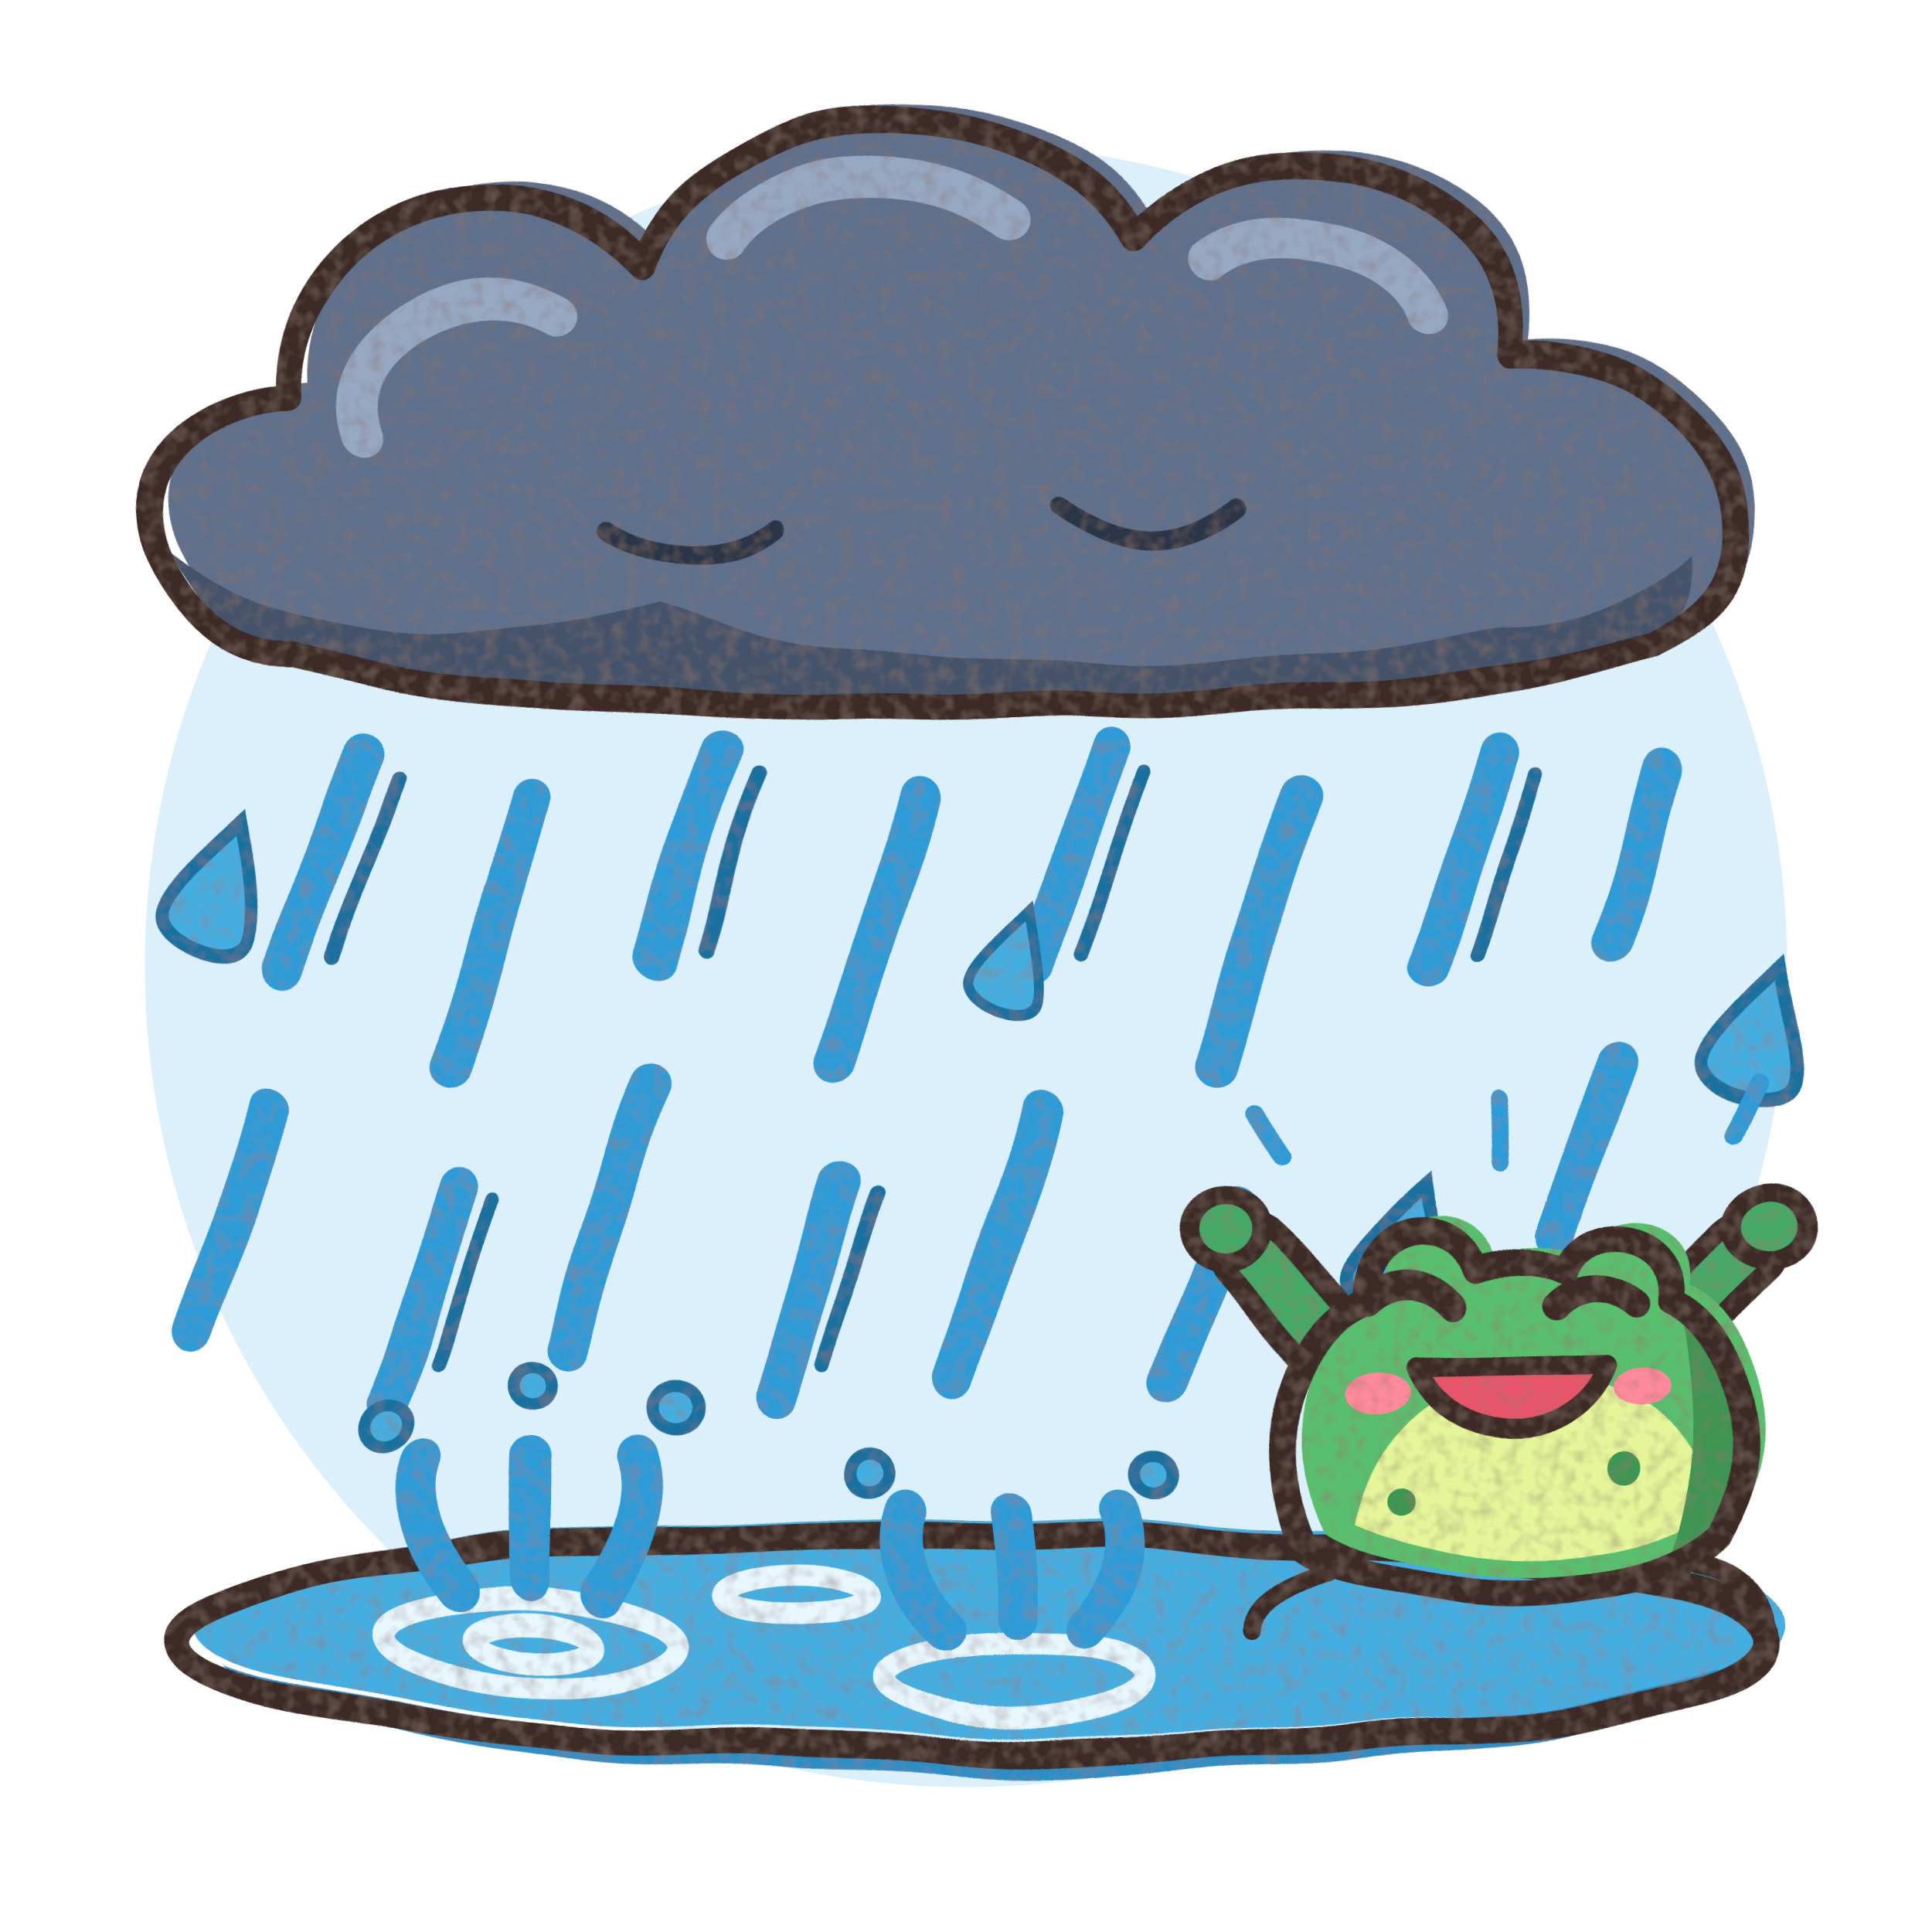
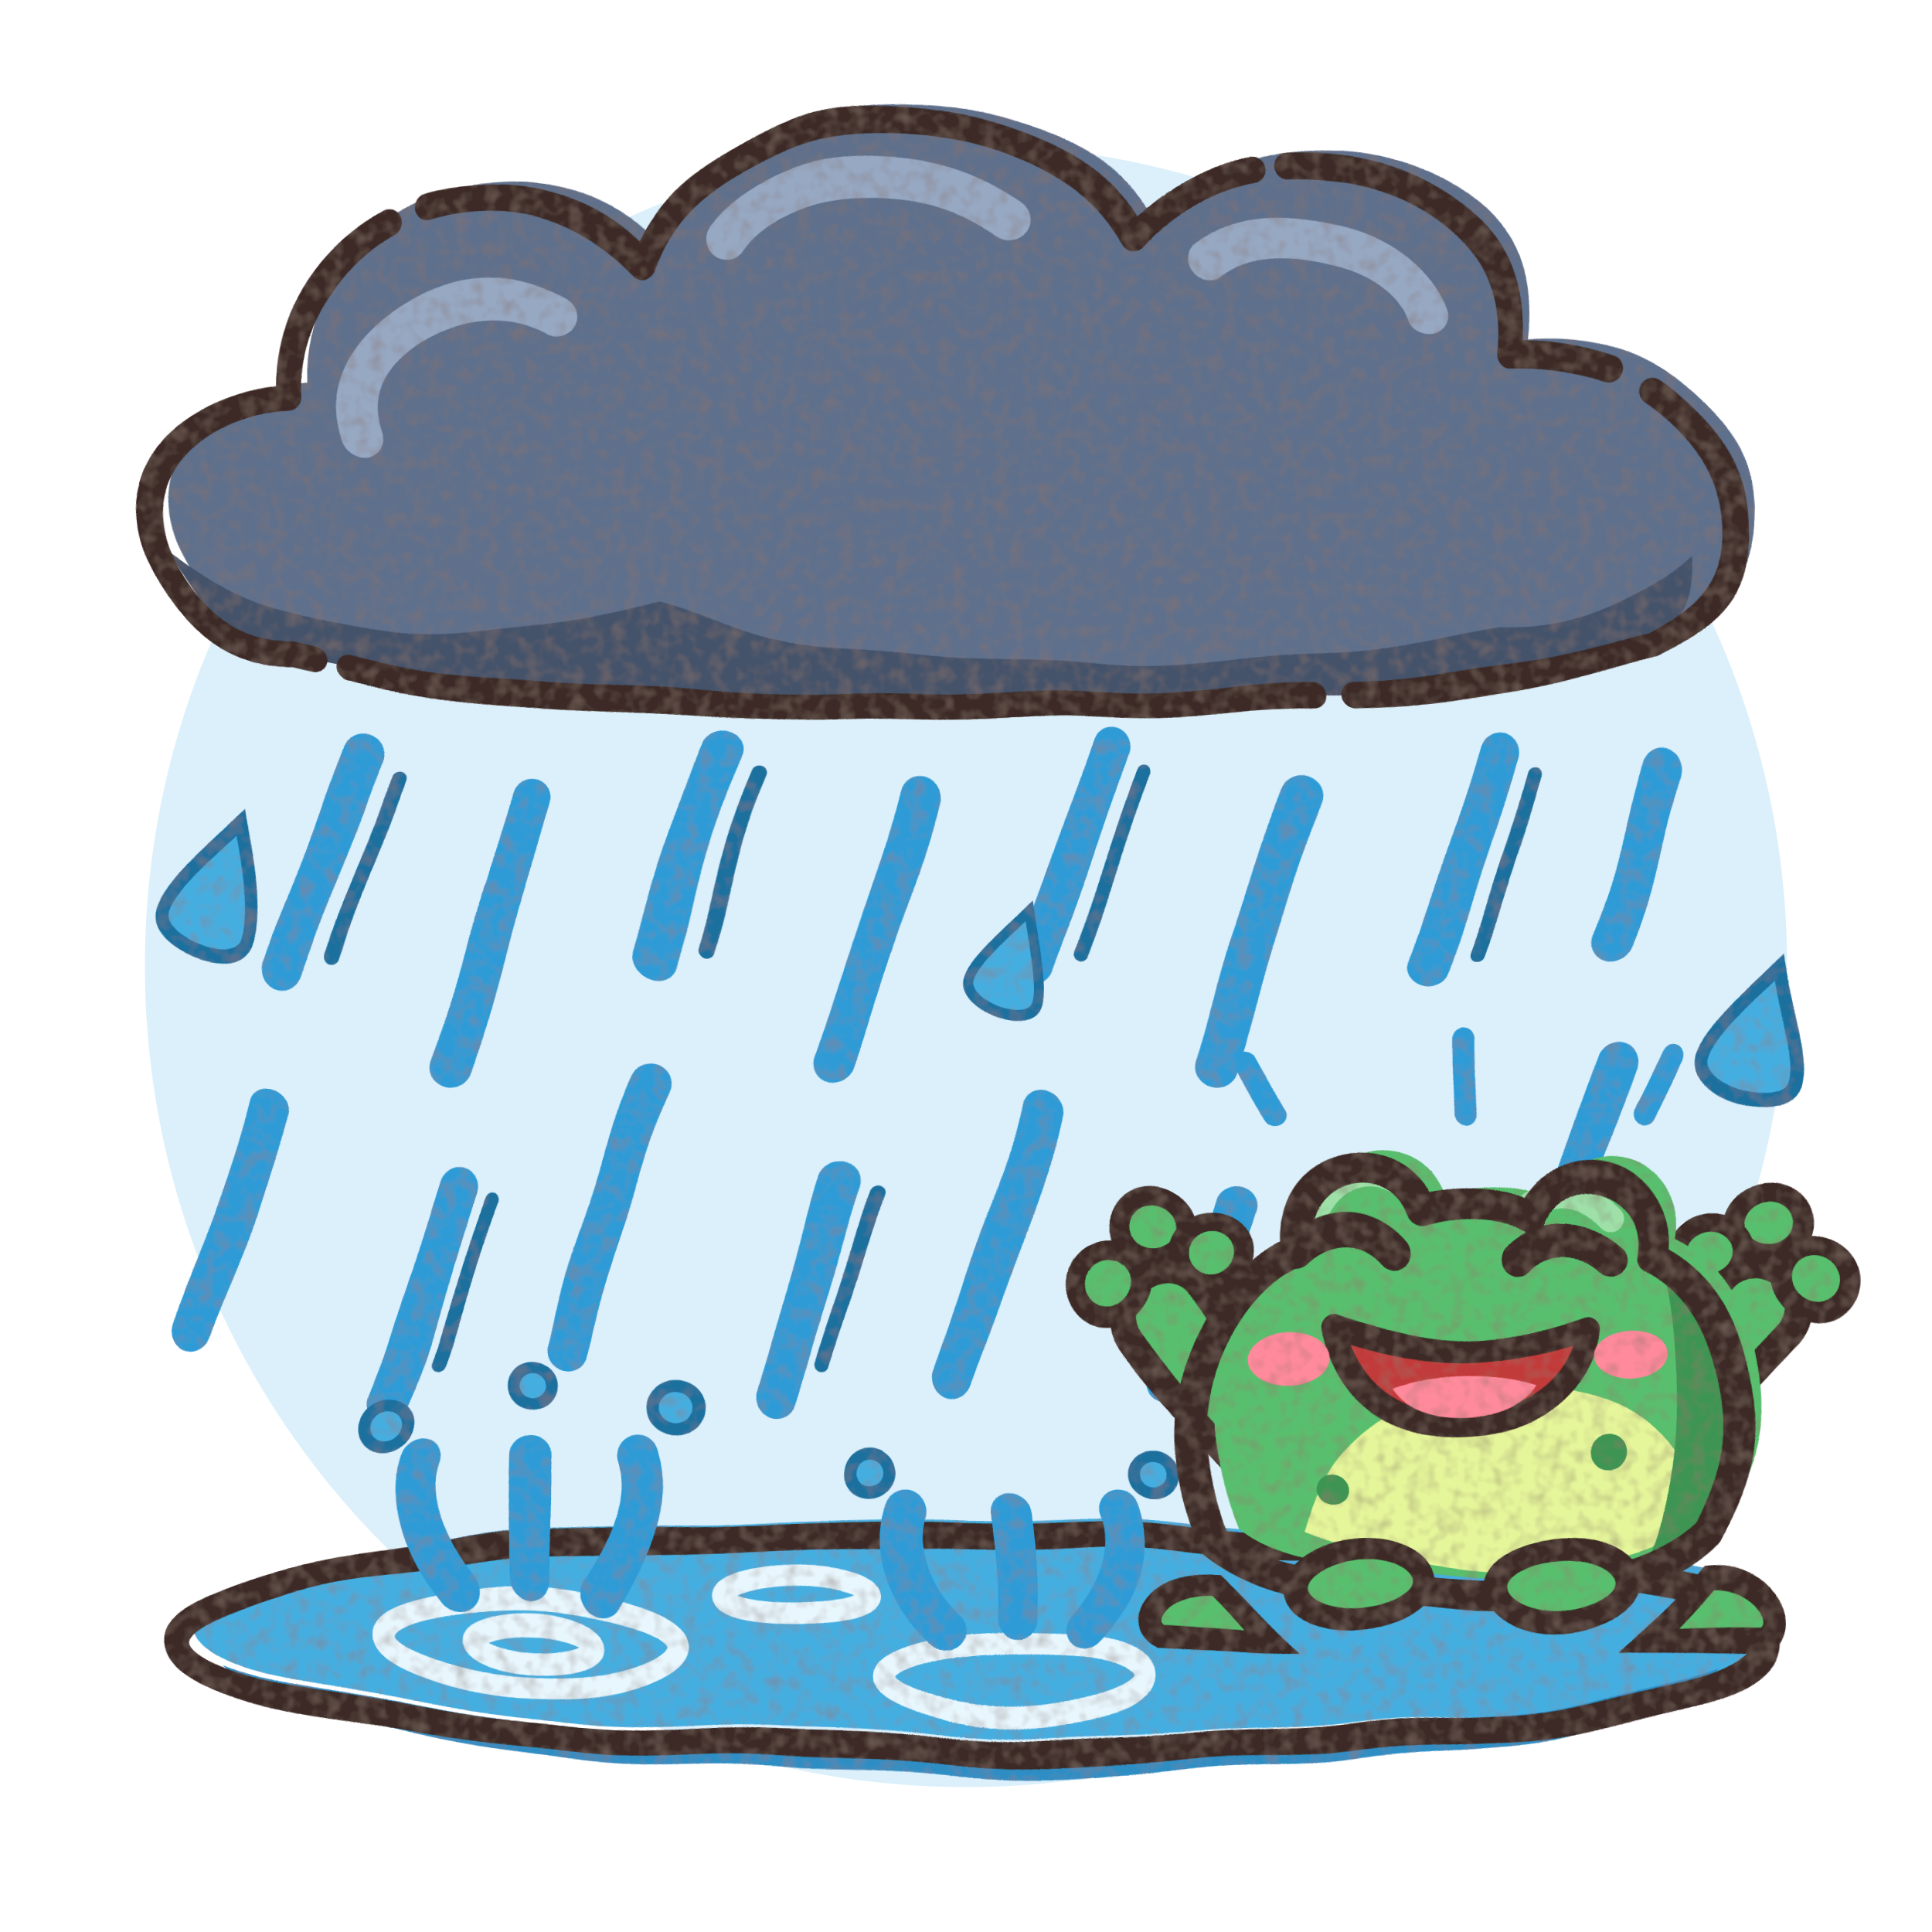
<svg xmlns="http://www.w3.org/2000/svg" xmlns:xlink="http://www.w3.org/1999/xlink" viewBox="0 0 160 160">
  <defs>
    <filter id="f" filterUnits="userSpaceOnUse" x="0" y="0" width="160" height="160">
      <feTurbulence type="fractalNoise" baseFrequency=".045" numOctaves="2" seed="4" result="w" />
      <feDisplacementMap in="SourceGraphic" in2="w" scale="2.4" xChannelSelector="R" yChannelSelector="G" result="d" />
      <feTurbulence type="fractalNoise" baseFrequency=".85" numOctaves="2" seed="9" result="n" />
      <feColorMatrix in="n" type="matrix" values="0 0 0 0 .24 0 0 0 0 .17 0 0 0 0 .14 0 0 0 -1 .56" result="g" />
      <feComposite in="g" in2="d" operator="in" result="gi" />
      <feMerge>
        <feMergeNode in="d" />
        <feMergeNode in="gi" />
      </feMerge>
    </filter>
    <style>.l{fill:none;stroke:#3d2c26;stroke-width:2.2;stroke-linecap:round;stroke-linejoin:round}.t{fill:none;stroke:#3d2c26;stroke-width:1.5;stroke-linecap:round;stroke-linejoin:round}.o{transform:translate(1.6px,-1.3px)}.g{stroke-dasharray:52 3.5 80 3 36 4}.r{fill:none;stroke:#2f9bd6;stroke-width:3.4;stroke-linecap:round}</style>
    <path id="cloud" d="M24 54 C10 54 8 34 24 33 C23 18 42 11 53 22 C59 7 86 5 94 20 C104 9 126 13 125 29 C141 27 151 46 137 54 C112 60 50 60 24 54Z" />
    <path id="pud" d="M14 136 C14 124 146 124 146 136 C146 148 14 148 14 136Z" />
    <path id="frog" d="M108 128 C104 118 108 110 113 108 C112 102 120 100 122 105 C125 104 128 104 130 105 C132 100 140 102 139 108 C144 111 147 120 142 128 C136 133 114 133 108 128Z" />
    <path id="drop" d="M0 -6 C2 -2 4 1 4 3 C4 6 -4 6 -4 3 C-4 1 -2 -2 0 -6Z" />
  </defs>
  <circle cx="80" cy="80" r="68" fill="#dcf0fb" />
  <g filter="url(#f)">
    <g class="r">
      <path d="M30 62l-6 18M44 66l-7 22M60 62l-6 18M76 66l-7 22M92 62l-6 18M108 66l-7 22M124 62l-6 18M138 64l-5 14" />
      <path d="M22 92l-6 18M38 98l-6 18M54 90l-7 22M70 98l-6 18M86 92l-7 22M102 100l-5 14M134 88l-5 14" />
    </g>
    <g style="stroke-width:1.2;stroke:#1d6f9e" class="t">
      <path d="M33 64l-5 15M63 64l-5 15M95 64l-5 15M127 64l-5 15M41 99l-5 14M73 99l-5 14" />
    </g>
    <g fill="#45aee0" stroke="#1d6f9e" stroke-width="1.1">
      <use xlink:href="#drop" transform="translate(18 74) rotate(18)" />
      <use xlink:href="#drop" transform="translate(116 104) rotate(18)" />
      <use xlink:href="#drop" transform="translate(146 86) rotate(18)" />
      <use xlink:href="#drop" transform="translate(84 80) rotate(18) scale(.8)" />
    </g>
    <use xlink:href="#cloud" class="o" fill="#5f708c" />
    <path d="M14 46c10 8 30 6 40 4 20 6 50 6 70 2 6 0 12-2 16-6 0 4-1 6-3 8-25 6-86 6-113 0-5 0-8-4-10-8z" fill="#45536b" />
    <path d="M30 36c-2-8 8-14 16-10M60 20c4-6 16-8 24-2M100 22c6-4 16-2 18 4" fill="none" stroke="#97a8c2" stroke-width="3.4" stroke-linecap="round" />
-     <use xlink:href="#cloud" class="l" />
-     <path style="stroke:#2c3647" class="t" d="M50 44c4 3 10 3 14 0M88 42c4 3 10 3 14 0" />
+     <use xlink:href="#cloud" class="l g" />
    <use xlink:href="#pud" class="o" fill="#45aee0" />
    <path d="M18 138c20 8 104 8 124 0-4 6-30 9-62 9s-56-3-62-9z" fill="#2f8ec4" />
    <use xlink:href="#pud" class="l" />
    <g fill="none" stroke="#e8f6fd" stroke-width="1.8" stroke-linecap="round">
      <ellipse cx="44" cy="136" rx="12" ry="3.5" />
      <ellipse cx="44" cy="136" rx="5" ry="1.5" />
      <ellipse cx="84" cy="139" rx="11" ry="3" />
      <ellipse cx="66" cy="132" rx="6" ry="1.6" />
    </g>
    <g class="r" stroke-width="2.6">
      <path d="M38 132c-3-4-4-8-3-11M44 131v-10M50 132c3-4 4-8 3-11M78 135c-3-3-4-7-3-10M84 134v-9M90 135c3-3 4-7 3-10" />
    </g>
    <g fill="#45aee0" stroke="#1d6f9e" stroke-width="1">
      <circle cx="32" cy="118" r="1.8" />
      <circle cx="56" cy="117" r="1.8" />
      <circle cx="44" cy="115" r="1.6" />
      <circle cx="72" cy="122" r="1.6" />
      <circle cx="96" cy="122" r="1.6" />
    </g>
-     <path d="M111 112 l-8 -8 M137 112 l8 -8" stroke="#3d2c26" stroke-width="7" stroke-linecap="round" />
-     <path d="M111 112 l-8 -8 M137 112 l8 -8" stroke="#45a866" stroke-width="3.6" stroke-linecap="round" />
-     <g fill="#45a866" stroke="#3d2c26" stroke-width="1.6">
-       <circle cx="101" cy="102" r="3" />
-       <circle cx="147" cy="102" r="3" />
-     </g>
-     <use xlink:href="#frog" class="o" fill="#58bf6e" />
-     <path d="M112 126c8 4 22 4 30 0-2-8-6-12-15-12s-13 4-15 12z" fill="#e5f59a" />
-     <path d="M140 110c4 4 5 10 2 18l-5 3c3-6 4-14 3-21z" fill="#3c9452" />
-     <use xlink:href="#frog" class="l" />
-     <path style="stroke-width:2.4" class="l" d="M113 108c2-2 5-2 7 0M129 108c2-2 5-2 7 0" />
-     <path d="M117 113c3 7 13 7 16 0z" fill="#e8556a" stroke="#3d2c26" stroke-width="1.6" stroke-linejoin="round" />
-     <ellipse cx="114" cy="115" rx="2.6" ry="1.6" fill="#ff8a9b" />
-     <ellipse cx="136" cy="115" rx="2.6" ry="1.6" fill="#ff8a9b" />
-     <path class="t" d="M110 130c-4 1-6 3-6 5M140 130c4 1 6 3 6 5" />
-     <g fill="#3c9452">
-       <circle cx="134" cy="122" r="1.4" />
-       <circle cx="116" cy="124" r="1.2" />
-     </g>
-     <g style="stroke:#2f9bd6" class="t">
-       <path d="M106 96l-2-4M144 94l2-4M124 96v-5" />
+     <g transform="translate(121 130) scale(1.18) translate(-125 -130)">
+       <path d="M112 121 L104 112 M138 121 L146 112" stroke="#3d2c26" stroke-width="7.4" stroke-linecap="round" stroke-linejoin="round" />
+       <path d="M112 121 L104 112 M138 121 L146 112" stroke="#58bf6e" stroke-width="3.8" stroke-linecap="round" />
+       <g fill="#58bf6e" stroke="#3d2c26" stroke-width="1.4">
+         <circle cx="100" cy="110" r="2.3" />
+         <circle cx="103" cy="106" r="2.3" />
+         <circle cx="107" cy="108" r="2.3" />
+         <circle cx="150" cy="110" r="2.3" />
+         <circle cx="147" cy="106" r="2.3" />
+         <circle cx="143" cy="108" r="2.3" />
+       </g>
+       <use xlink:href="#frog" class="o" fill="#58bf6e" />
+       <path d="M114 127c8 4 20 4 28 0-2-7-6-10-14-10s-12 3-14 10z" fill="#e5f59a" />
+       <path d="M140 110c4 4 5 10 2 18l-5 3c3-6 4-14 3-21z" fill="#3c9452" />
+       <path d="M114 106c1-3 4-4 6-3M130 104c2-1 4-1 6 1" fill="none" stroke="#9fe0a8" stroke-width="1.8" stroke-linecap="round" />
+       <use xlink:href="#frog" class="l" />
+       <path style="stroke-width:2.4" class="l" d="M113 108c2-2 5-2 7 0M129 108c2-2 5-2 7 0" />
+       <path d="M116 113c2 9 16 9 18 0-6 2-12 2-18 0z" fill="#c23a3a" stroke="#3d2c26" stroke-width="1.6" stroke-linejoin="round" />
+       <path d="M120 117c2 3 8 3 10 0-3-1-7-1-10 0z" fill="#ff8a9b" />
+       <ellipse cx="113" cy="115" rx="2.8" ry="1.7" fill="#ff8a9b" />
+       <ellipse cx="137" cy="115" rx="2.8" ry="1.7" fill="#ff8a9b" />
+       <g fill="#58bf6e" stroke="#3d2c26" stroke-width="1.6">
+         <path d="M108 131c-4 0-6 3-4 4h8zM142 131c4 0 6 3 4 4h-8z" />
+         <ellipse cx="118" cy="131" rx="4.5" ry="2.6" />
+         <ellipse cx="132" cy="131" rx="4.5" ry="2.6" />
+       </g>
+       <g fill="#3c9452">
+         <circle cx="135" cy="122" r="1.3" />
+         <circle cx="116" cy="124" r="1.1" />
+       </g>
+       <g style="stroke:#2f9bd6;stroke-width:1.6" class="t">
+         <path d="M112 98l-2-4M138 98l2-4M125 98v-5" />
+       </g>
    </g>
  </g>
</svg>
